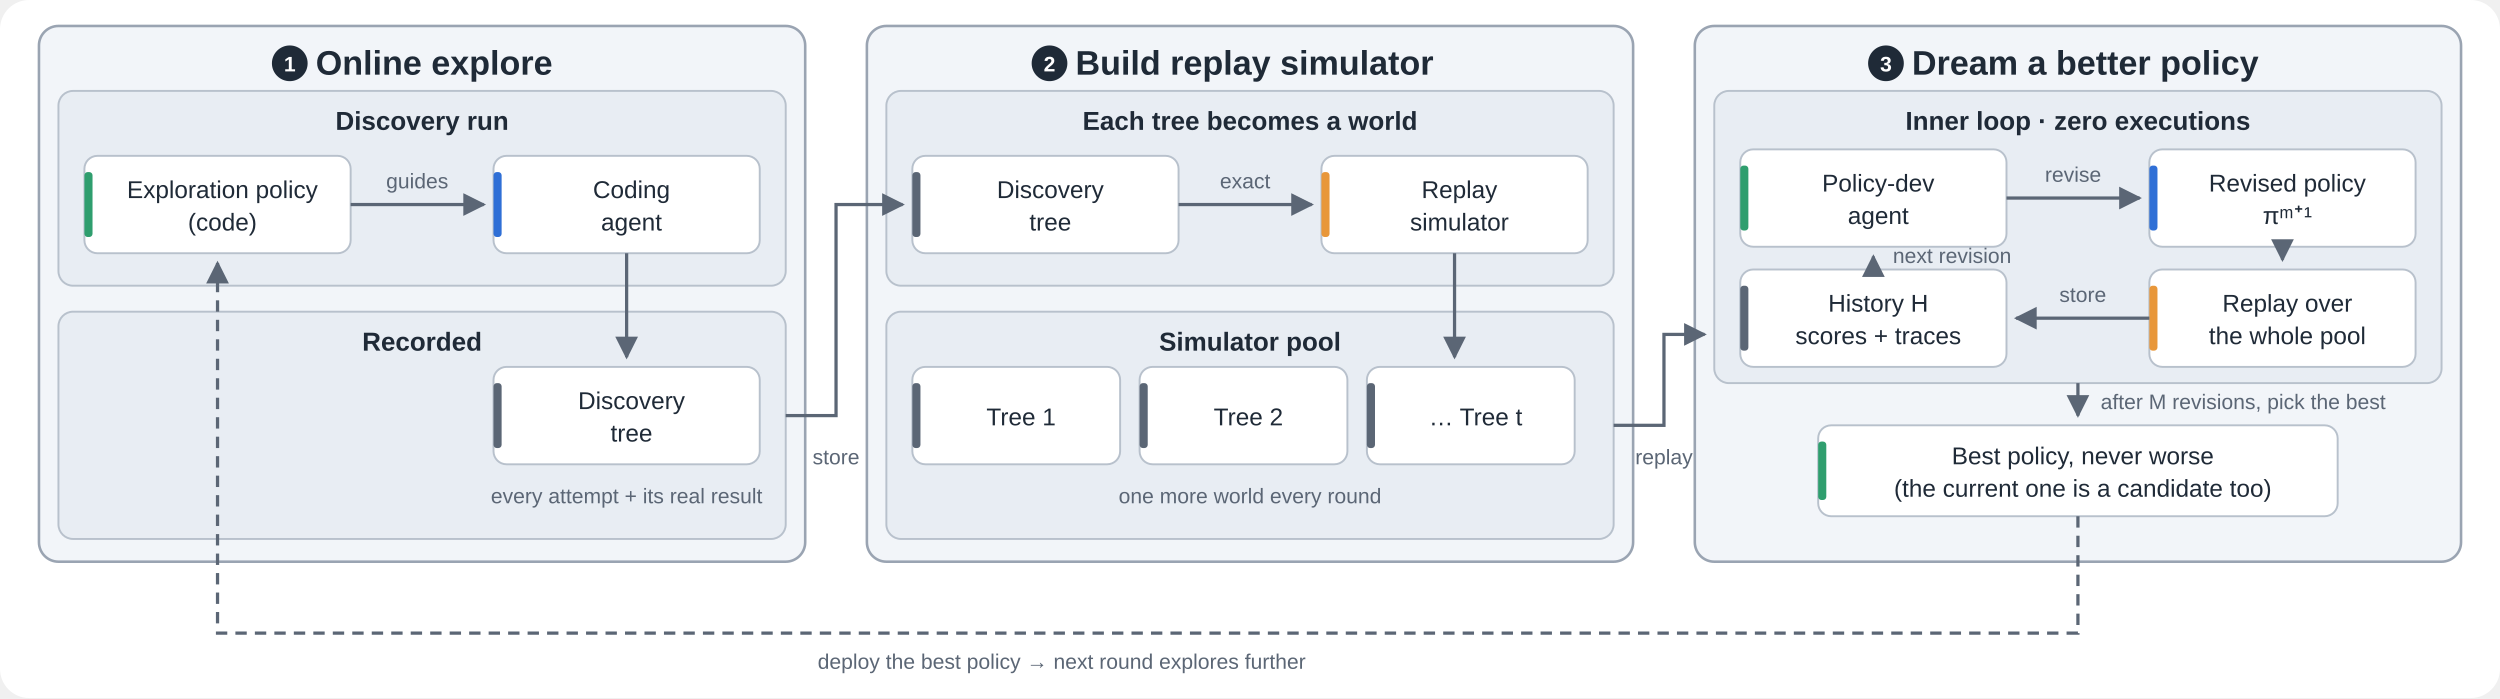
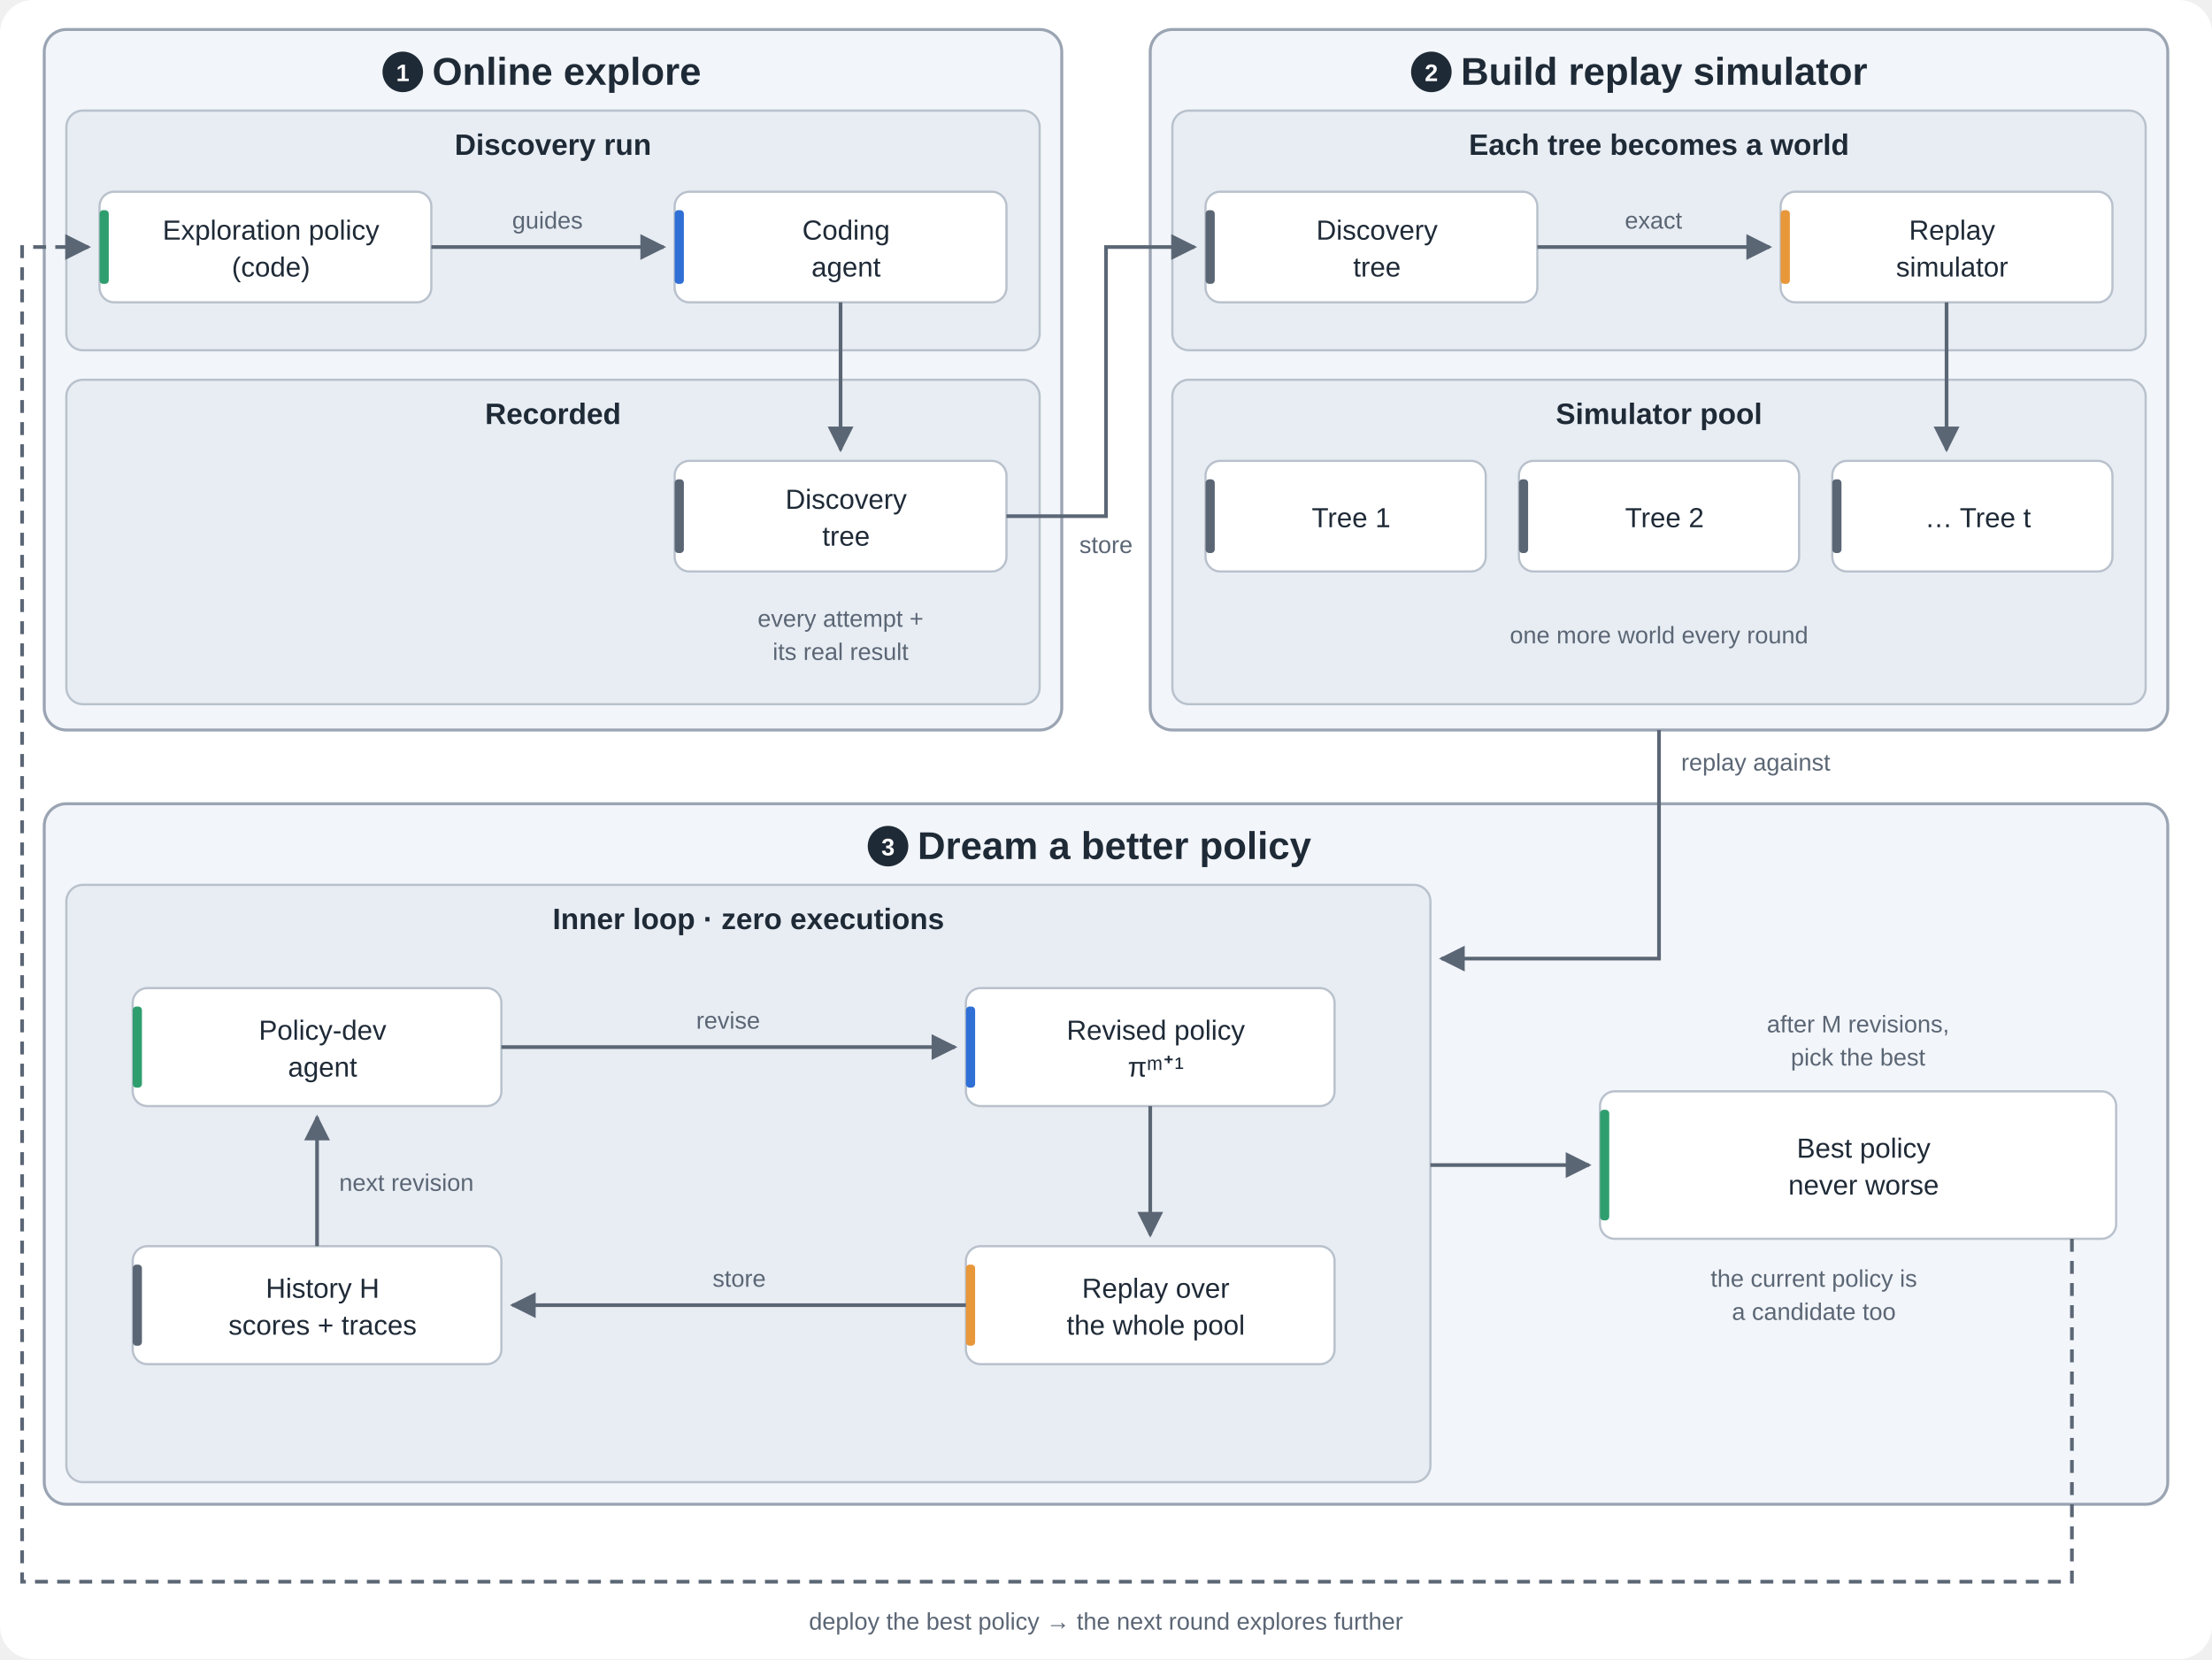
- <svg xmlns="http://www.w3.org/2000/svg" viewBox="0 0 1540 430" width="1540" height="430" role="img" aria-labelledby="t d">
+ <svg xmlns="http://www.w3.org/2000/svg" viewBox="0 0 1200 900" width="1200" height="900" role="img" aria-labelledby="t d">
  <defs>
    <marker id="arr" viewBox="0 0 10 10" refX="9" refY="5" markerWidth="7" markerHeight="7" orient="auto">
      <path d="M0 0L10 5L0 10z" fill="#5b6675" />
    </marker>
    <marker id="ca" viewBox="0 0 10 10" refX="5" refY="5" markerWidth="6" markerHeight="6" orient="auto">
      <path d="M0 0L10 5L0 10z" fill="#5b6675" />
    </marker>
  </defs>
  <style>
text{font-family:-apple-system,"Helvetica Neue",Arial,"PingFang SC",sans-serif;fill:#1f2a37}
.gt{font-size:21px;font-weight:700}
.st{font-size:16px;font-weight:700}
.ag{font-size:15px}
.q{font-size:14px;fill:#3d4a5c}
.lb{font-size:13px;fill:#5b6675}
.grp{fill:#f2f5f9;stroke:#9aa4b2;stroke-width:1.6}
.sub{fill:#e8edf3;stroke:#b8c1cc;stroke-width:1.2}
.agent{fill:#ffffff;stroke:#b8c1cc;stroke-width:1.2}
.human{fill:#d6e6fb;stroke:#9cbbe6;stroke-width:1.2}
.front{fill:#dcf0e0;stroke:#9ccfa8;stroke-width:1.2}
.flow{stroke:#5b6675;stroke-width:2;fill:none;marker-end:url(#arr)}
.back{stroke-dasharray:7 5}
.cyc{stroke:#5b6675;stroke-width:2;fill:none;marker-end:url(#ca)}
.num{fill:#1f2a37}
.numt{font-size:13px;font-weight:700;fill:#ffffff}
</style>
-   <rect width="1540" height="430" rx="18" fill="#ffffff" />
-   <rect x="24" y="16" width="472" height="330" rx="12" class="grp" />
-   <circle cx="178.5" cy="39" r="11" class="num" />
-   <text x="178.5" y="44" class="numt" text-anchor="middle">1</text>
-   <text x="194.5" y="46" class="gt" text-anchor="start">Online explore</text>
-   <rect x="36" y="56" width="448" height="120" rx="9" class="sub" />
-   <text x="260.0" y="80" class="st" text-anchor="middle">Discovery run</text>
-   <rect x="52" y="96" width="164" height="60" rx="8" class="agent" />
-   <rect x="52" y="106" width="5" height="40" rx="2" fill="#2f9e6e" />
-   <text x="137.0" y="122.0" class="ag" text-anchor="middle">Exploration policy</text>
-   <text x="137.0" y="142.0" class="ag" text-anchor="middle">(code)</text>
-   <rect x="304" y="96" width="164" height="60" rx="8" class="agent" />
-   <rect x="304" y="106" width="5" height="40" rx="2" fill="#2f6fd6" />
-   <text x="389.0" y="122.0" class="ag" text-anchor="middle">Coding</text>
-   <text x="389.0" y="142.0" class="ag" text-anchor="middle">agent</text>
-   <path d="M216 126H298" class="flow" />
-   <text x="257" y="116" class="lb" text-anchor="middle">guides</text>
-   <rect x="36" y="192" width="448" height="140" rx="9" class="sub" />
-   <text x="260.0" y="216" class="st" text-anchor="middle">Recorded</text>
-   <rect x="304" y="226" width="164" height="60" rx="8" class="agent" />
-   <rect x="304" y="236" width="5" height="40" rx="2" fill="#5b6675" />
-   <text x="389.0" y="252.0" class="ag" text-anchor="middle">Discovery</text>
-   <text x="389.0" y="272.0" class="ag" text-anchor="middle">tree</text>
-   <text x="386" y="310" class="lb" text-anchor="middle">every attempt + its real result</text>
-   <path d="M386 156V220" class="flow" />
-   <rect x="534" y="16" width="472" height="330" rx="12" class="grp" />
-   <circle cx="646.5" cy="39" r="11" class="num" />
-   <text x="646.5" y="44" class="numt" text-anchor="middle">2</text>
-   <text x="662.5" y="46" class="gt" text-anchor="start">Build replay simulator</text>
-   <rect x="546" y="56" width="448" height="120" rx="9" class="sub" />
-   <text x="770.0" y="80" class="st" text-anchor="middle">Each tree becomes a world</text>
-   <rect x="562" y="96" width="164" height="60" rx="8" class="agent" />
-   <rect x="562" y="106" width="5" height="40" rx="2" fill="#5b6675" />
-   <text x="647.0" y="122.0" class="ag" text-anchor="middle">Discovery</text>
-   <text x="647.0" y="142.0" class="ag" text-anchor="middle">tree</text>
-   <rect x="814" y="96" width="164" height="60" rx="8" class="agent" />
-   <rect x="814" y="106" width="5" height="40" rx="2" fill="#e8973a" />
-   <text x="899.0" y="122.0" class="ag" text-anchor="middle">Replay</text>
-   <text x="899.0" y="142.0" class="ag" text-anchor="middle">simulator</text>
-   <path d="M726 126H808" class="flow" />
-   <text x="767" y="116" class="lb" text-anchor="middle">exact</text>
-   <rect x="546" y="192" width="448" height="140" rx="9" class="sub" />
-   <text x="770.0" y="216" class="st" text-anchor="middle">Simulator pool</text>
-   <rect x="562" y="226" width="128" height="60" rx="8" class="agent" />
-   <rect x="562" y="236" width="5" height="40" rx="2" fill="#5b6675" />
-   <text x="629.0" y="262.0" class="ag" text-anchor="middle">Tree 1</text>
-   <rect x="702" y="226" width="128" height="60" rx="8" class="agent" />
-   <rect x="702" y="236" width="5" height="40" rx="2" fill="#5b6675" />
-   <text x="769.0" y="262.0" class="ag" text-anchor="middle">Tree 2</text>
-   <rect x="842" y="226" width="128" height="60" rx="8" class="agent" />
-   <rect x="842" y="236" width="5" height="40" rx="2" fill="#5b6675" />
-   <text x="909.0" y="262.0" class="ag" text-anchor="middle">… Tree t</text>
-   <text x="770.0" y="310" class="lb" text-anchor="middle">one more world every round</text>
-   <path d="M896 156V220" class="flow" />
-   <path d="M484 256H515V126H556" class="flow" />
-   <text x="515" y="286" class="lb" text-anchor="middle">store</text>
-   <rect x="1044" y="16" width="472" height="330" rx="12" class="grp" />
-   <circle cx="1161.75" cy="39" r="11" class="num" />
-   <text x="1161.75" y="44" class="numt" text-anchor="middle">3</text>
-   <text x="1177.75" y="46" class="gt" text-anchor="start">Dream a better policy</text>
-   <rect x="1056" y="56" width="448" height="180" rx="9" class="sub" />
-   <text x="1280.0" y="80" class="st" text-anchor="middle">Inner loop · zero executions</text>
-   <rect x="1072" y="92" width="164" height="60" rx="8" class="agent" />
-   <rect x="1072" y="102" width="5" height="40" rx="2" fill="#2f9e6e" />
-   <text x="1157.0" y="118.0" class="ag" text-anchor="middle">Policy-dev</text>
-   <text x="1157.0" y="138.0" class="ag" text-anchor="middle">agent</text>
-   <rect x="1324" y="92" width="164" height="60" rx="8" class="agent" />
-   <rect x="1324" y="102" width="5" height="40" rx="2" fill="#2f6fd6" />
-   <text x="1409.0" y="118.0" class="ag" text-anchor="middle">Revised policy</text>
-   <text x="1409.0" y="138.0" class="ag" text-anchor="middle">πᵐ⁺¹</text>
-   <rect x="1324" y="166" width="164" height="60" rx="8" class="agent" />
-   <rect x="1324" y="176" width="5" height="40" rx="2" fill="#e8973a" />
-   <text x="1409.0" y="192.0" class="ag" text-anchor="middle">Replay over</text>
-   <text x="1409.0" y="212.0" class="ag" text-anchor="middle">the whole pool</text>
-   <rect x="1072" y="166" width="164" height="60" rx="8" class="agent" />
-   <rect x="1072" y="176" width="5" height="40" rx="2" fill="#5b6675" />
-   <text x="1157.0" y="192.0" class="ag" text-anchor="middle">History H</text>
-   <text x="1157.0" y="212.0" class="ag" text-anchor="middle">scores + traces</text>
-   <path d="M1236 122H1318" class="flow" />
-   <text x="1277" y="112" class="lb" text-anchor="middle">revise</text>
-   <path d="M1406 152V160" class="flow" />
-   <path d="M1324 196H1242" class="flow" />
-   <text x="1283" y="186" class="lb" text-anchor="middle">store</text>
-   <path d="M1154 166V158" class="flow" />
-   <text x="1166" y="162" class="lb" text-anchor="start">next revision</text>
-   <path d="M1280 236V256" class="flow" />
-   <text x="1294" y="252" class="lb" text-anchor="start">after M revisions, pick the best</text>
-   <rect x="1120" y="262" width="320" height="56" rx="8" class="agent" />
-   <rect x="1120" y="272" width="5" height="36" rx="2" fill="#2f9e6e" />
-   <text x="1283.0" y="286.0" class="ag" text-anchor="middle">Best policy, never worse</text>
-   <text x="1283.0" y="306.0" class="ag" text-anchor="middle">(the current one is a candidate too)</text>
-   <path d="M994 262H1025V206H1050" class="flow" />
-   <text x="1025" y="286" class="lb" text-anchor="middle">replay</text>
-   <path d="M1280 318V390H134V162" class="flow back" />
-   <text x="654.0" y="412" class="lb" text-anchor="middle">deploy the best policy → next round explores further</text>
+   <rect width="1200" height="900" rx="18" fill="#ffffff" />
+   <rect x="24" y="16" width="552" height="380" rx="12" class="grp" />
+   <circle cx="218.5" cy="39" r="11" class="num" />
+   <text x="218.5" y="44" class="numt" text-anchor="middle">1</text>
+   <text x="234.5" y="46" class="gt" text-anchor="start">Online explore</text>
+   <rect x="36" y="60" width="528" height="130" rx="9" class="sub" />
+   <text x="300.0" y="84" class="st" text-anchor="middle">Discovery run</text>
+   <rect x="54" y="104" width="180" height="60" rx="8" class="agent" />
+   <rect x="54" y="114" width="5" height="40" rx="2" fill="#2f9e6e" />
+   <text x="147.0" y="130.0" class="ag" text-anchor="middle">Exploration policy</text>
+   <text x="147.0" y="150.0" class="ag" text-anchor="middle">(code)</text>
+   <rect x="366" y="104" width="180" height="60" rx="8" class="agent" />
+   <rect x="366" y="114" width="5" height="40" rx="2" fill="#2f6fd6" />
+   <text x="459.0" y="130.0" class="ag" text-anchor="middle">Coding</text>
+   <text x="459.0" y="150.0" class="ag" text-anchor="middle">agent</text>
+   <path d="M234 134H360" class="flow" />
+   <text x="297" y="124" class="lb" text-anchor="middle">guides</text>
+   <rect x="36" y="206" width="528" height="176" rx="9" class="sub" />
+   <text x="300.0" y="230" class="st" text-anchor="middle">Recorded</text>
+   <rect x="366" y="250" width="180" height="60" rx="8" class="agent" />
+   <rect x="366" y="260" width="5" height="40" rx="2" fill="#5b6675" />
+   <text x="459.0" y="276.0" class="ag" text-anchor="middle">Discovery</text>
+   <text x="459.0" y="296.0" class="ag" text-anchor="middle">tree</text>
+   <text x="456" y="340" class="lb" text-anchor="middle">every attempt +</text>
+   <text x="456" y="358" class="lb" text-anchor="middle">its real result</text>
+   <path d="M456 164V244" class="flow" />
+   <rect x="624" y="16" width="552" height="380" rx="12" class="grp" />
+   <circle cx="776.5" cy="39" r="11" class="num" />
+   <text x="776.5" y="44" class="numt" text-anchor="middle">2</text>
+   <text x="792.5" y="46" class="gt" text-anchor="start">Build replay simulator</text>
+   <rect x="636" y="60" width="528" height="130" rx="9" class="sub" />
+   <text x="900.0" y="84" class="st" text-anchor="middle">Each tree becomes a world</text>
+   <rect x="654" y="104" width="180" height="60" rx="8" class="agent" />
+   <rect x="654" y="114" width="5" height="40" rx="2" fill="#5b6675" />
+   <text x="747.0" y="130.0" class="ag" text-anchor="middle">Discovery</text>
+   <text x="747.0" y="150.0" class="ag" text-anchor="middle">tree</text>
+   <rect x="966" y="104" width="180" height="60" rx="8" class="agent" />
+   <rect x="966" y="114" width="5" height="40" rx="2" fill="#e8973a" />
+   <text x="1059.0" y="130.0" class="ag" text-anchor="middle">Replay</text>
+   <text x="1059.0" y="150.0" class="ag" text-anchor="middle">simulator</text>
+   <path d="M834 134H960" class="flow" />
+   <text x="897" y="124" class="lb" text-anchor="middle">exact</text>
+   <rect x="636" y="206" width="528" height="176" rx="9" class="sub" />
+   <text x="900.0" y="230" class="st" text-anchor="middle">Simulator pool</text>
+   <rect x="654" y="250" width="152" height="60" rx="8" class="agent" />
+   <rect x="654" y="260" width="5" height="40" rx="2" fill="#5b6675" />
+   <text x="733.0" y="286.0" class="ag" text-anchor="middle">Tree 1</text>
+   <rect x="824" y="250" width="152" height="60" rx="8" class="agent" />
+   <rect x="824" y="260" width="5" height="40" rx="2" fill="#5b6675" />
+   <text x="903.0" y="286.0" class="ag" text-anchor="middle">Tree 2</text>
+   <rect x="994" y="250" width="152" height="60" rx="8" class="agent" />
+   <rect x="994" y="260" width="5" height="40" rx="2" fill="#5b6675" />
+   <text x="1073.0" y="286.0" class="ag" text-anchor="middle">… Tree t</text>
+   <text x="900.0" y="349" class="lb" text-anchor="middle">one more world every round</text>
+   <path d="M1056 164V244" class="flow" />
+   <path d="M546 280H600V134H648" class="flow" />
+   <text x="600" y="300" class="lb" text-anchor="middle">store</text>
+   <rect x="24" y="436" width="1152" height="380" rx="12" class="grp" />
+   <circle cx="481.75" cy="459" r="11" class="num" />
+   <text x="481.75" y="464" class="numt" text-anchor="middle">3</text>
+   <text x="497.75" y="466" class="gt" text-anchor="start">Dream a better policy</text>
+   <rect x="36" y="480" width="740" height="324" rx="9" class="sub" />
+   <text x="406.0" y="504" class="st" text-anchor="middle">Inner loop · zero executions</text>
+   <rect x="72" y="536" width="200" height="64" rx="8" class="agent" />
+   <rect x="72" y="546" width="5" height="44" rx="2" fill="#2f9e6e" />
+   <text x="175.0" y="564.0" class="ag" text-anchor="middle">Policy-dev</text>
+   <text x="175.0" y="584.0" class="ag" text-anchor="middle">agent</text>
+   <rect x="524" y="536" width="200" height="64" rx="8" class="agent" />
+   <rect x="524" y="546" width="5" height="44" rx="2" fill="#2f6fd6" />
+   <text x="627.0" y="564.0" class="ag" text-anchor="middle">Revised policy</text>
+   <text x="627.0" y="584.0" class="ag" text-anchor="middle">πᵐ⁺¹</text>
+   <rect x="524" y="676" width="200" height="64" rx="8" class="agent" />
+   <rect x="524" y="686" width="5" height="44" rx="2" fill="#e8973a" />
+   <text x="627.0" y="704.0" class="ag" text-anchor="middle">Replay over</text>
+   <text x="627.0" y="724.0" class="ag" text-anchor="middle">the whole pool</text>
+   <rect x="72" y="676" width="200" height="64" rx="8" class="agent" />
+   <rect x="72" y="686" width="5" height="44" rx="2" fill="#5b6675" />
+   <text x="175.0" y="704.0" class="ag" text-anchor="middle">History H</text>
+   <text x="175.0" y="724.0" class="ag" text-anchor="middle">scores + traces</text>
+   <path d="M272 568H518" class="flow" />
+   <text x="395" y="558" class="lb" text-anchor="middle">revise</text>
+   <path d="M624 600V670" class="flow" />
+   <path d="M524 708H278" class="flow" />
+   <text x="401" y="698" class="lb" text-anchor="middle">store</text>
+   <path d="M172 676V606" class="flow" />
+   <text x="184" y="646" class="lb" text-anchor="start">next revision</text>
+   <path d="M776 632H862" class="flow" />
+   <text x="1008" y="560" class="lb" text-anchor="middle">after M revisions,</text>
+   <text x="1008" y="578" class="lb" text-anchor="middle">pick the best</text>
+   <rect x="868" y="592" width="280" height="80" rx="8" class="agent" />
+   <rect x="868" y="602" width="5" height="60" rx="2" fill="#2f9e6e" />
+   <text x="1011.0" y="628.0" class="ag" text-anchor="middle">Best policy</text>
+   <text x="1011.0" y="648.0" class="ag" text-anchor="middle">never worse</text>
+   <text x="984" y="698" class="lb" text-anchor="middle">the current policy is</text>
+   <text x="984" y="716" class="lb" text-anchor="middle">a candidate too</text>
+   <path d="M900.0 396V520H782" class="flow" />
+   <text x="912.0" y="418" class="lb" text-anchor="start">replay against</text>
+   <path d="M1124 672V858H12V134H48" class="flow back" />
+   <text x="600" y="884" class="lb" text-anchor="middle">deploy the best policy → the next round explores further</text>
</svg>
